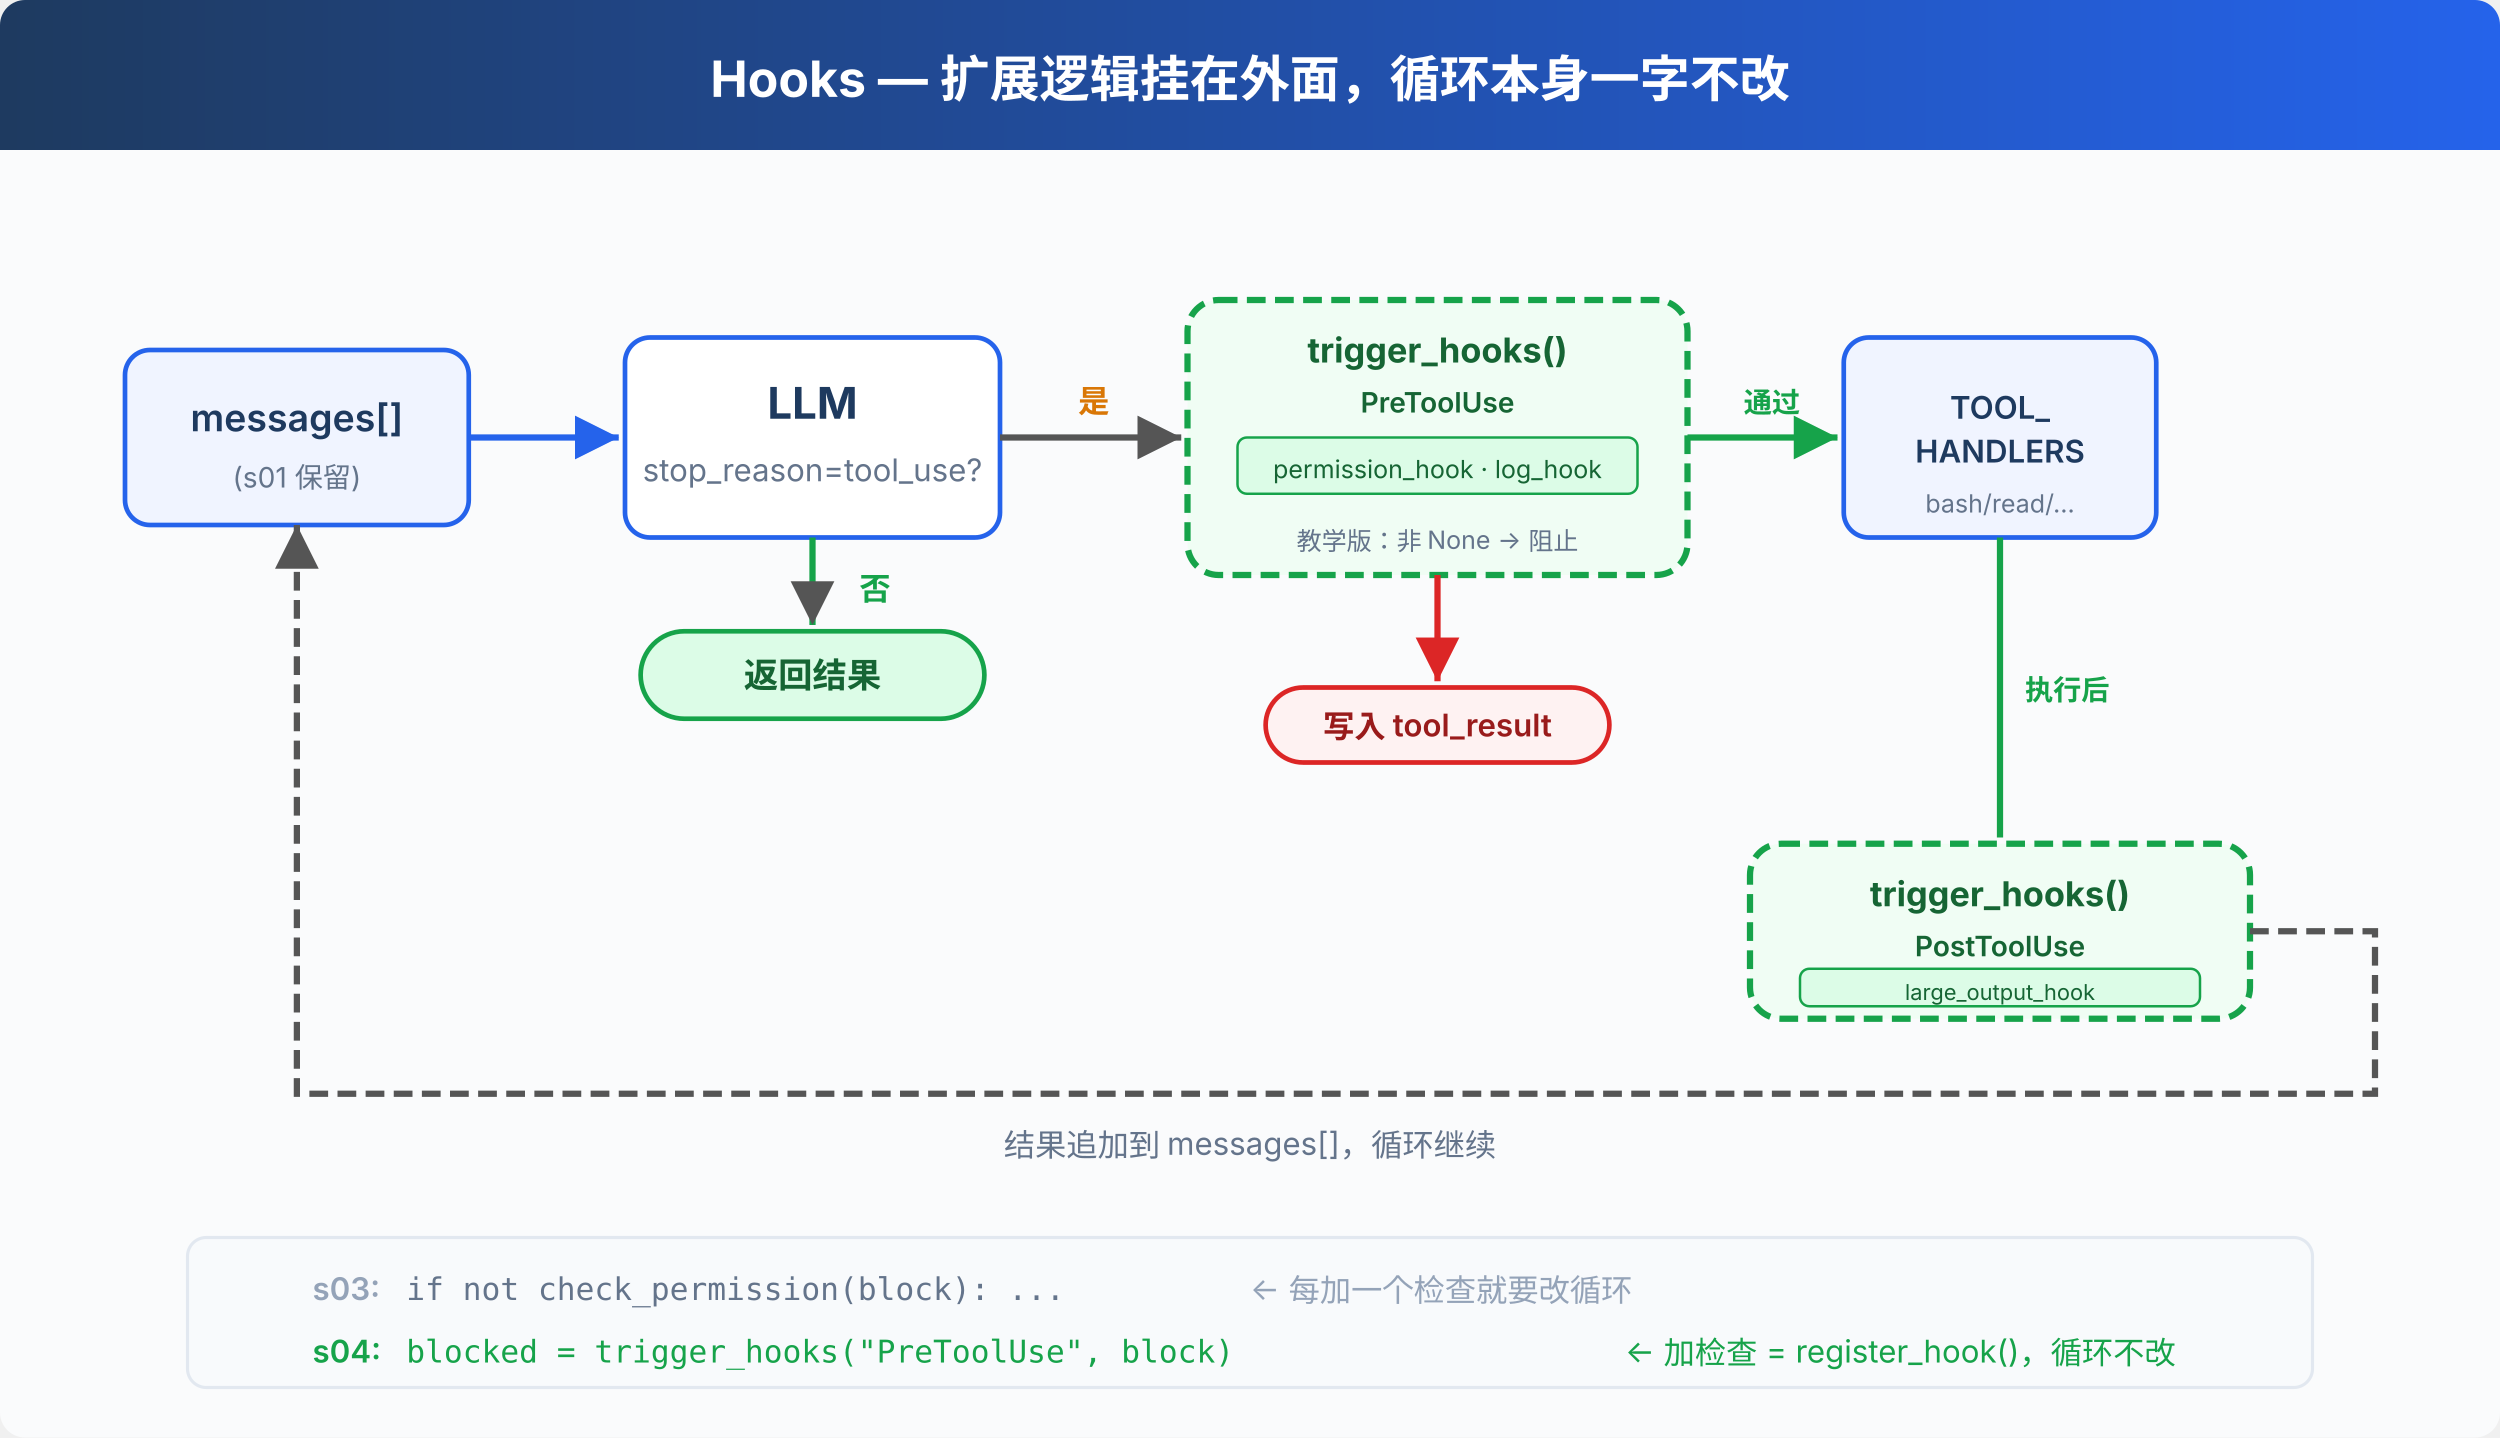
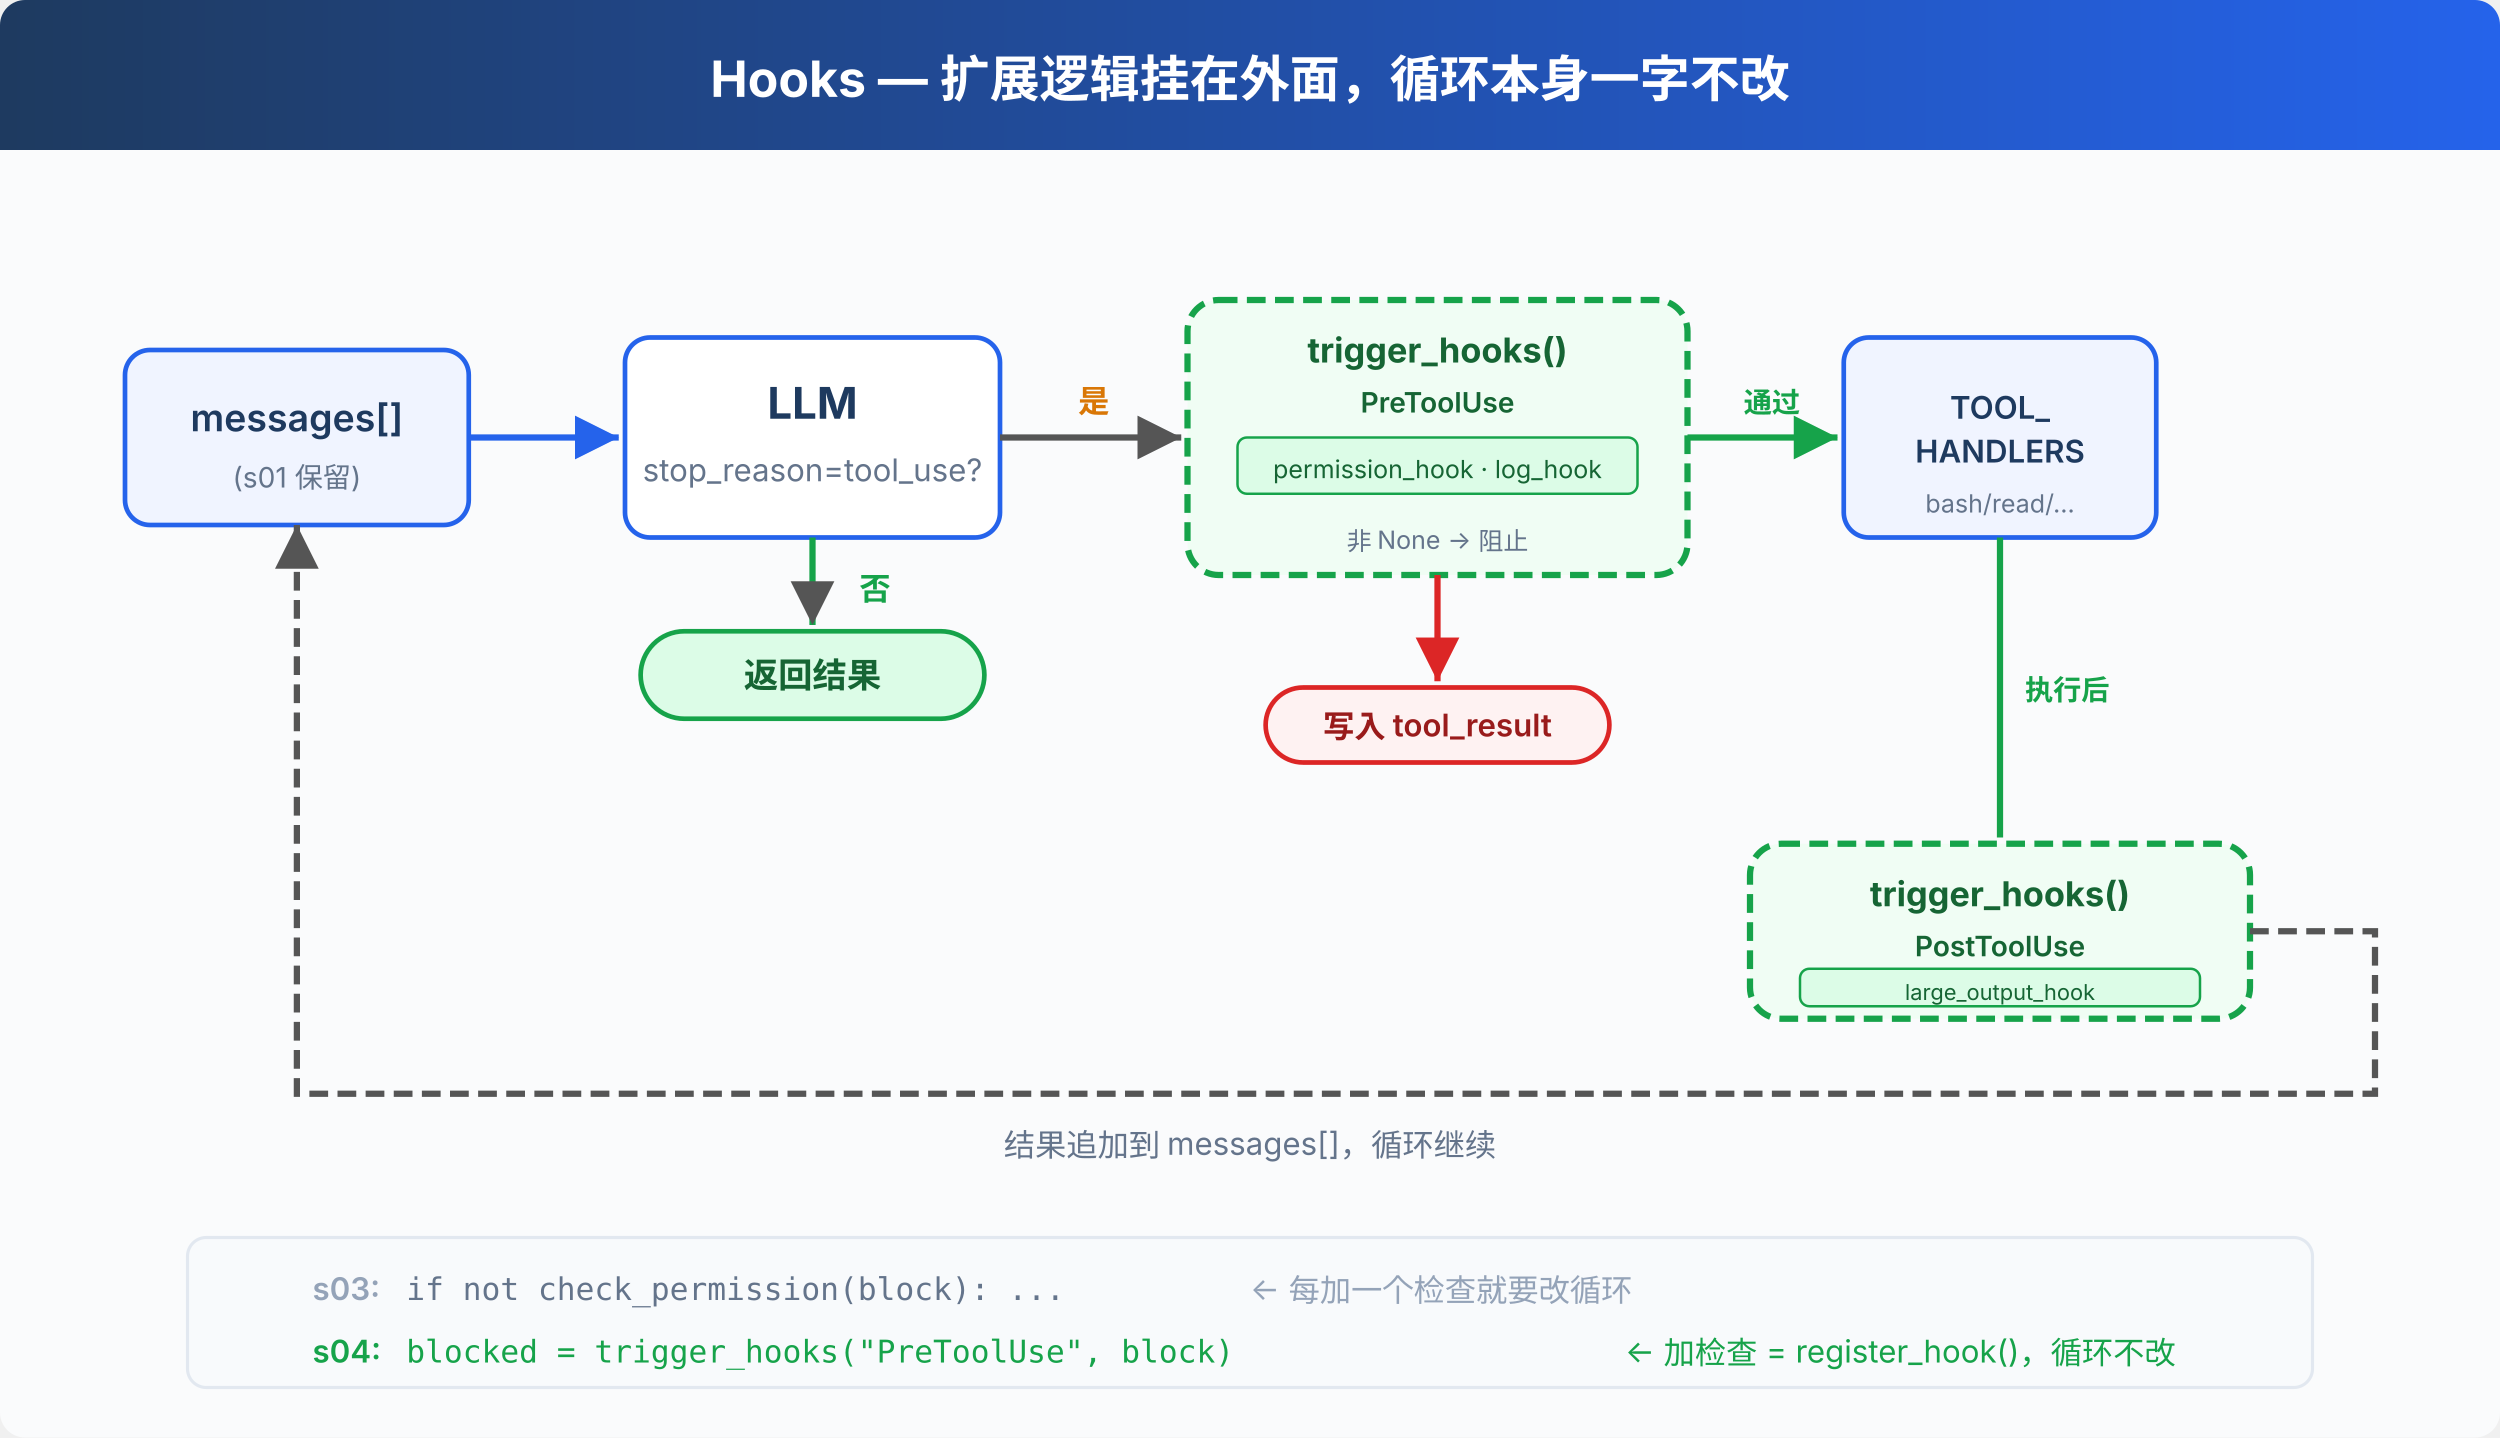
<svg xmlns="http://www.w3.org/2000/svg" viewBox="0 0 800 460" font-family="system-ui, -apple-system, sans-serif">
  <defs>
    <marker id="arrow" viewBox="0 0 10 10" refX="10" refY="5" markerWidth="7" markerHeight="7" orient="auto-start-reverse">
      <path d="M 0 0 L 10 5 L 0 10 z" fill="#555" />
    </marker>
    <marker id="arrow-blue" viewBox="0 0 10 10" refX="10" refY="5" markerWidth="7" markerHeight="7" orient="auto-start-reverse">
      <path d="M 0 0 L 10 5 L 0 10 z" fill="#2563eb" />
    </marker>
    <marker id="arrow-green" viewBox="0 0 10 10" refX="10" refY="5" markerWidth="7" markerHeight="7" orient="auto-start-reverse">
      <path d="M 0 0 L 10 5 L 0 10 z" fill="#16a34a" />
    </marker>
    <marker id="arrow-red" viewBox="0 0 10 10" refX="10" refY="5" markerWidth="7" markerHeight="7" orient="auto-start-reverse">
      <path d="M 0 0 L 10 5 L 0 10 z" fill="#dc2626" />
    </marker>
    <linearGradient id="header" x1="0" y1="0" x2="1" y2="0">
      <stop offset="0%" stop-color="#1e3a5f" />
      <stop offset="100%" stop-color="#2563eb" />
    </linearGradient>
  </defs>
  <rect width="800" height="460" fill="#fafbfc" rx="8" />
  <rect x="0" y="0" width="800" height="48" fill="url(#header)" rx="8" />
  <rect x="0" y="40" width="800" height="8" fill="url(#header)" />
  <text x="400" y="31" fill="#fff" font-size="16" font-weight="700" text-anchor="middle">Hooks — 扩展逻辑挂在外面，循环本身一字不改</text>
  <rect x="40" y="112" width="110" height="56" rx="8" fill="#f0f4ff" stroke="#2563eb" stroke-width="1.5" />
  <text x="95" y="138" fill="#1e3a5f" font-size="12" font-weight="600" text-anchor="middle">messages[]</text>
  <text x="95" y="156" fill="#64748b" font-size="9" text-anchor="middle">(s01 保留)</text>
  <line x1="150" y1="140" x2="198" y2="140" stroke="#2563eb" stroke-width="2" marker-end="url(#arrow-blue)" />
  <rect x="200" y="108" width="120" height="64" rx="8" fill="#fff" stroke="#2563eb" stroke-width="1.5" />
  <text x="260" y="134" fill="#1e3a5f" font-size="14" font-weight="700" text-anchor="middle">LLM</text>
  <text x="260" y="154" fill="#64748b" font-size="10" text-anchor="middle">stop_reason=tool_use?</text>
  <line x1="260" y1="172" x2="260" y2="200" stroke="#16a34a" stroke-width="2" marker-end="url(#arrow)" />
  <text x="275" y="192" fill="#16a34a" font-size="10" font-weight="600">否</text>
  <rect x="205" y="202" width="110" height="28" rx="14" fill="#dcfce7" stroke="#16a34a" stroke-width="1.5" />
  <text x="260" y="220" fill="#166534" font-size="11" font-weight="600" text-anchor="middle">返回结果</text>
  <line x1="320" y1="140" x2="378" y2="140" stroke="#555" stroke-width="2" marker-end="url(#arrow)" />
  <text x="345" y="132" fill="#d97706" font-size="10" font-weight="600">是</text>
  <rect x="380" y="96" width="160" height="88" rx="10" fill="#f0fdf4" stroke="#16a34a" stroke-width="2" stroke-dasharray="6,3" />
  <text x="460" y="116" fill="#166534" font-size="11" font-weight="700" text-anchor="middle">trigger_hooks()</text>
  <text x="460" y="132" fill="#166534" font-size="9" font-weight="600" text-anchor="middle">PreToolUse</text>
  <rect x="396" y="140" width="128" height="18" rx="3" fill="#dcfce7" stroke="#16a34a" stroke-width="0.8" />
  <text x="460" y="153" fill="#166534" font-size="8" text-anchor="middle">permission_hook · log_hook</text>
-   <text x="460" y="176" fill="#64748b" font-size="8" text-anchor="middle">教学版：非 None → 阻止</text>
+   <text x="460" y="176" fill="#64748b" font-size="8" text-anchor="middle">非 None → 阻止</text>
  <line x1="460" y1="184" x2="460" y2="218" stroke="#dc2626" stroke-width="2" marker-end="url(#arrow-red)" />
  <rect x="405" y="220" width="110" height="24" rx="12" fill="#fef2f2" stroke="#dc2626" stroke-width="1.5" />
  <text x="460" y="236" fill="#991b1b" font-size="10" font-weight="600" text-anchor="middle">写入 tool_result</text>
  <line x1="540" y1="140" x2="588" y2="140" stroke="#16a34a" stroke-width="2" marker-end="url(#arrow-green)" />
  <text x="558" y="132" fill="#16a34a" font-size="9" font-weight="600">通过</text>
  <rect x="590" y="108" width="100" height="64" rx="8" fill="#f0f4ff" stroke="#2563eb" stroke-width="1.5" />
  <text x="640" y="134" fill="#1e3a5f" font-size="10" font-weight="600" text-anchor="middle">TOOL_</text>
  <text x="640" y="148" fill="#1e3a5f" font-size="10" font-weight="600" text-anchor="middle">HANDLERS</text>
  <text x="640" y="164" fill="#64748b" font-size="8" text-anchor="middle">bash/read/...</text>
  <line x1="640" y1="172" x2="640" y2="268" stroke="#16a34a" stroke-width="2" />
  <text x="648" y="224" fill="#16a34a" font-size="9" font-weight="600">执行后</text>
  <rect x="560" y="270" width="160" height="56" rx="10" fill="#f0fdf4" stroke="#16a34a" stroke-width="2" stroke-dasharray="6,3" />
  <text x="640" y="290" fill="#166534" font-size="11" font-weight="700" text-anchor="middle">trigger_hooks()</text>
  <text x="640" y="306" fill="#166534" font-size="9" font-weight="600" text-anchor="middle">PostToolUse</text>
  <rect x="576" y="310" width="128" height="12" rx="3" fill="#dcfce7" stroke="#16a34a" stroke-width="0.8" />
  <text x="640" y="320" fill="#166534" font-size="7" text-anchor="middle">large_output_hook</text>
  <path d="M 720 298 L 760 298 L 760 350 L 95 350 L 95 168" fill="none" stroke="#555" stroke-width="2" marker-end="url(#arrow)" stroke-dasharray="6,3" />
  <text x="400" y="370" fill="#64748b" font-size="10" text-anchor="middle">结果追加到 messages[]，循环继续</text>
  <rect x="60" y="396" width="680" height="48" rx="6" fill="#f8fafc" stroke="#e2e8f0" stroke-width="1" />
  <text x="100" y="416" fill="#94a3b8" font-size="10" font-weight="600">s03:</text>
  <text x="130" y="416" fill="#64748b" font-size="10" font-family="monospace">if not check_permission(block): ...</text>
  <text x="400" y="416" fill="#94a3b8" font-size="10">← 每加一个检查就要改循环</text>
  <text x="100" y="436" fill="#16a34a" font-size="10" font-weight="600">s04:</text>
  <text x="130" y="436" fill="#16a34a" font-size="10" font-family="monospace">blocked = trigger_hooks("PreToolUse", block)</text>
  <text x="520" y="436" fill="#16a34a" font-size="10">← 加检查 = register_hook()，循环不改</text>
</svg>
